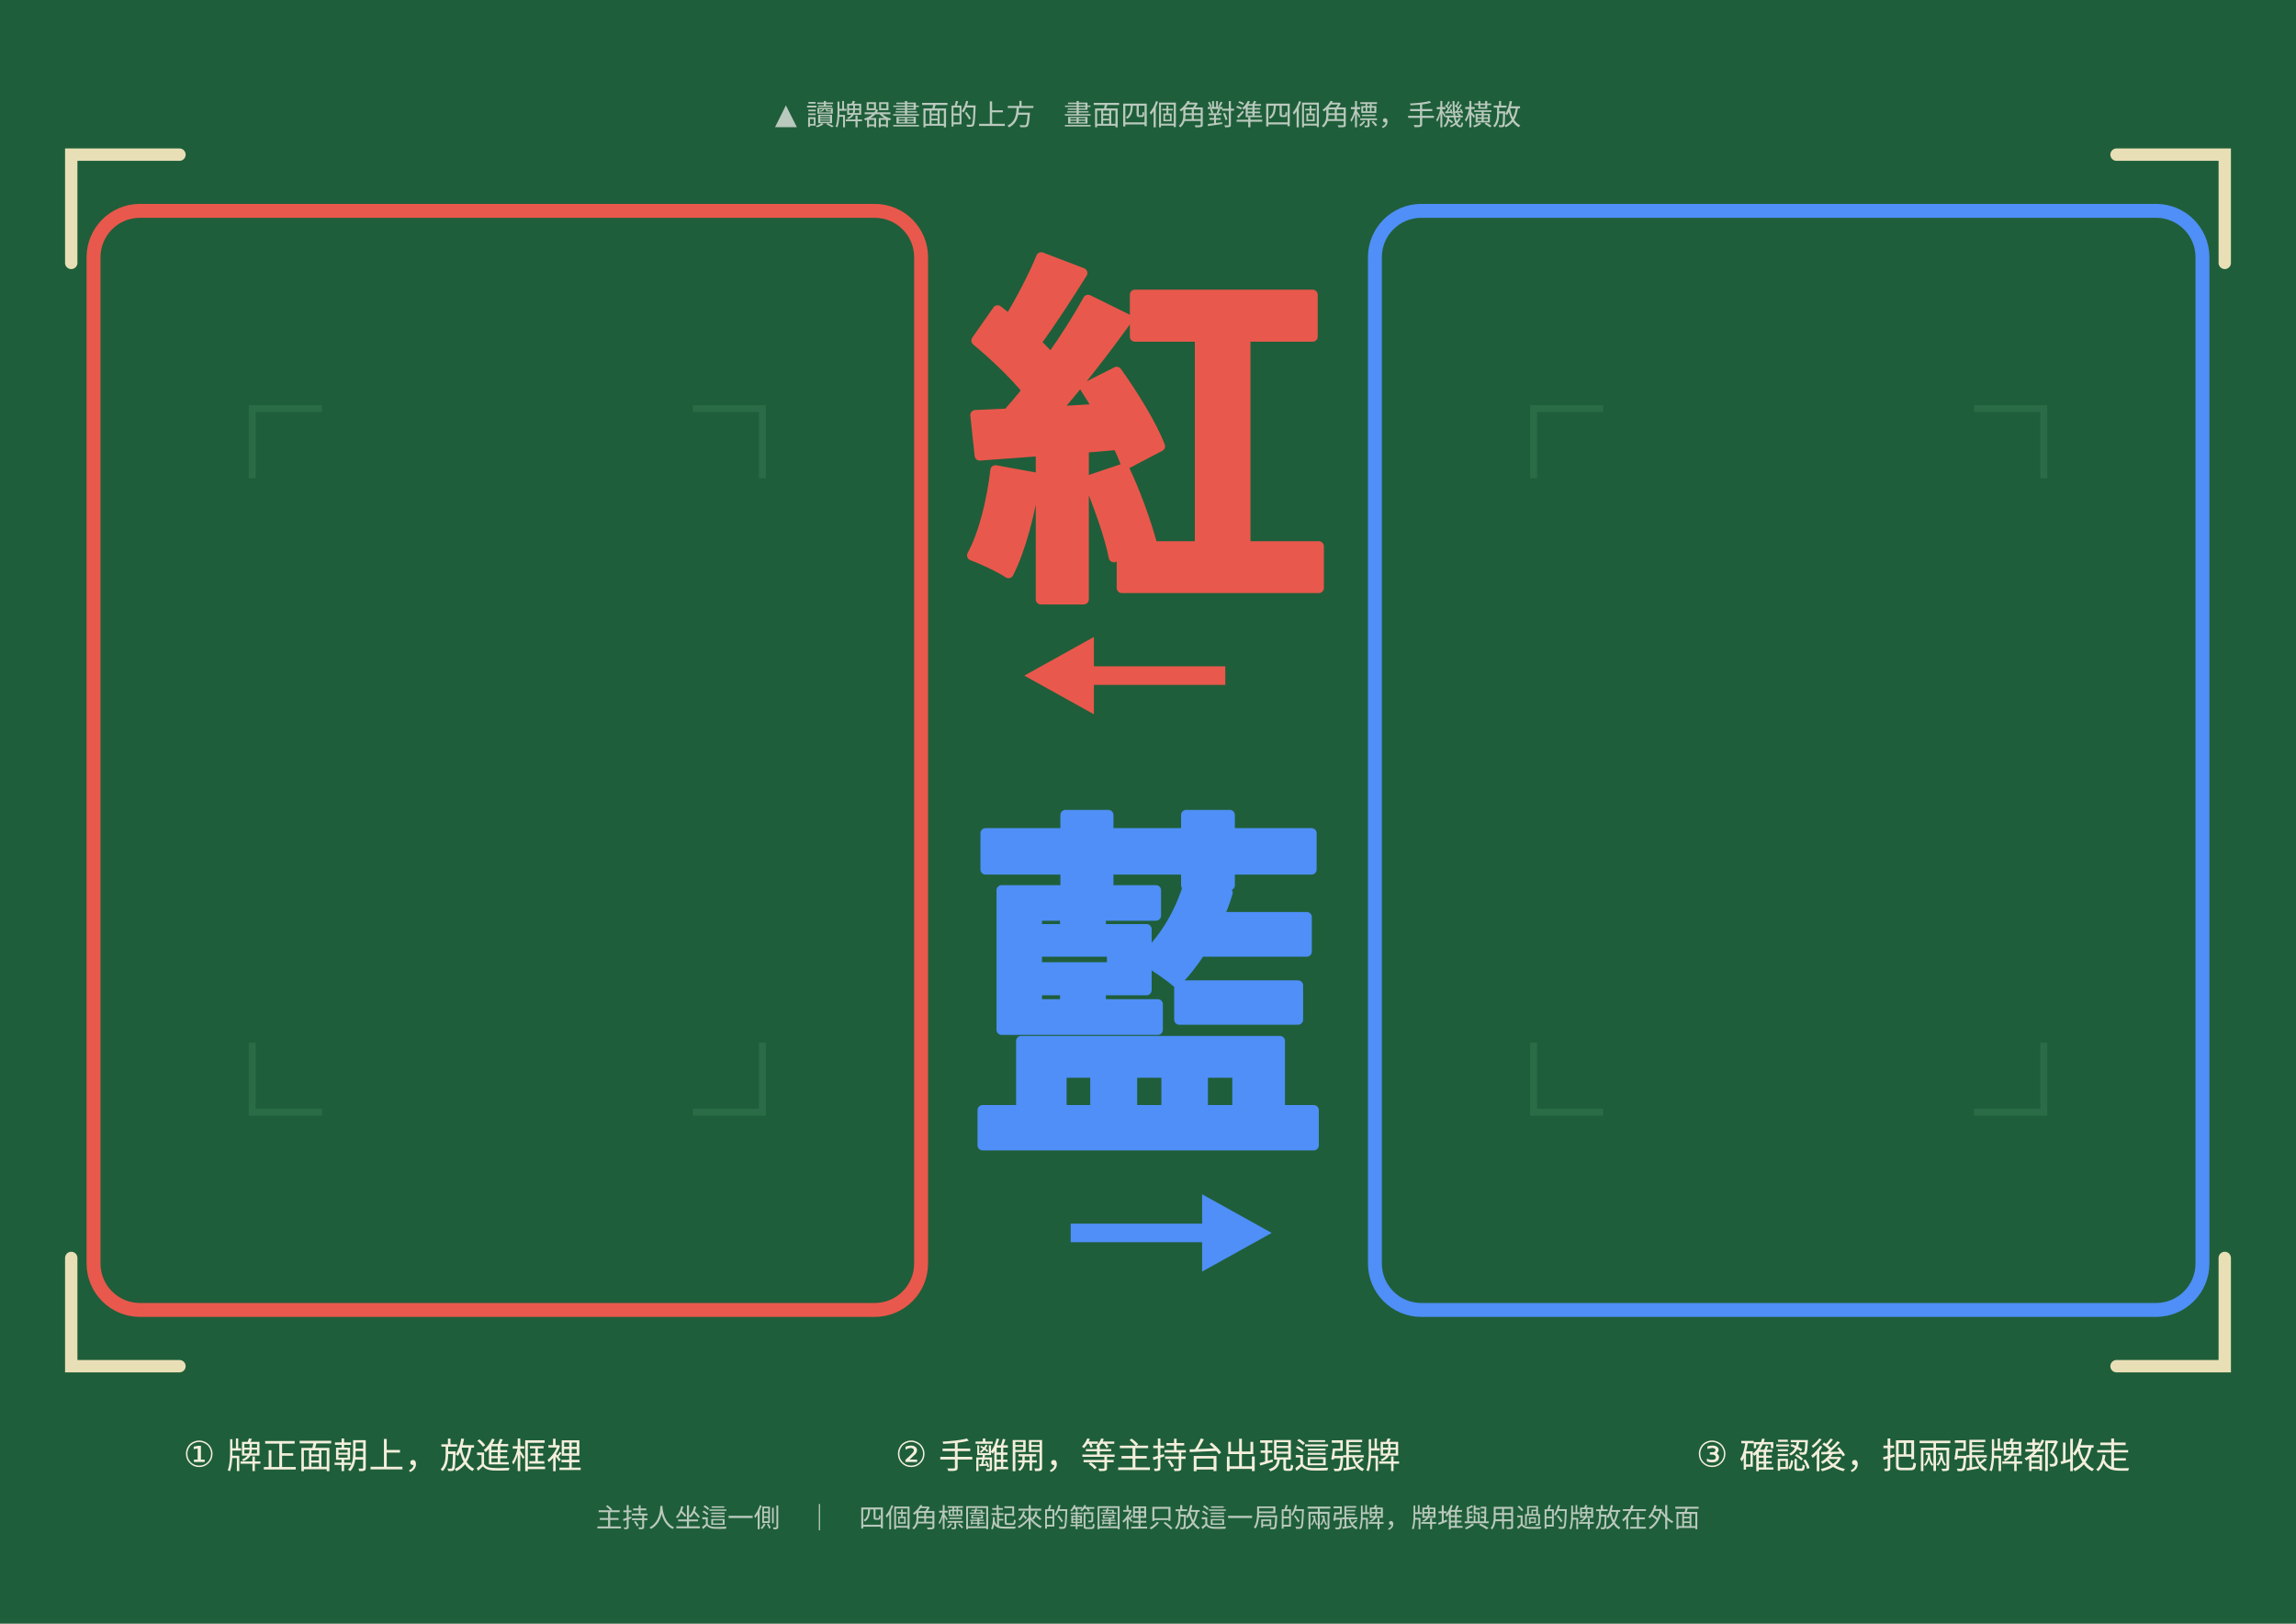
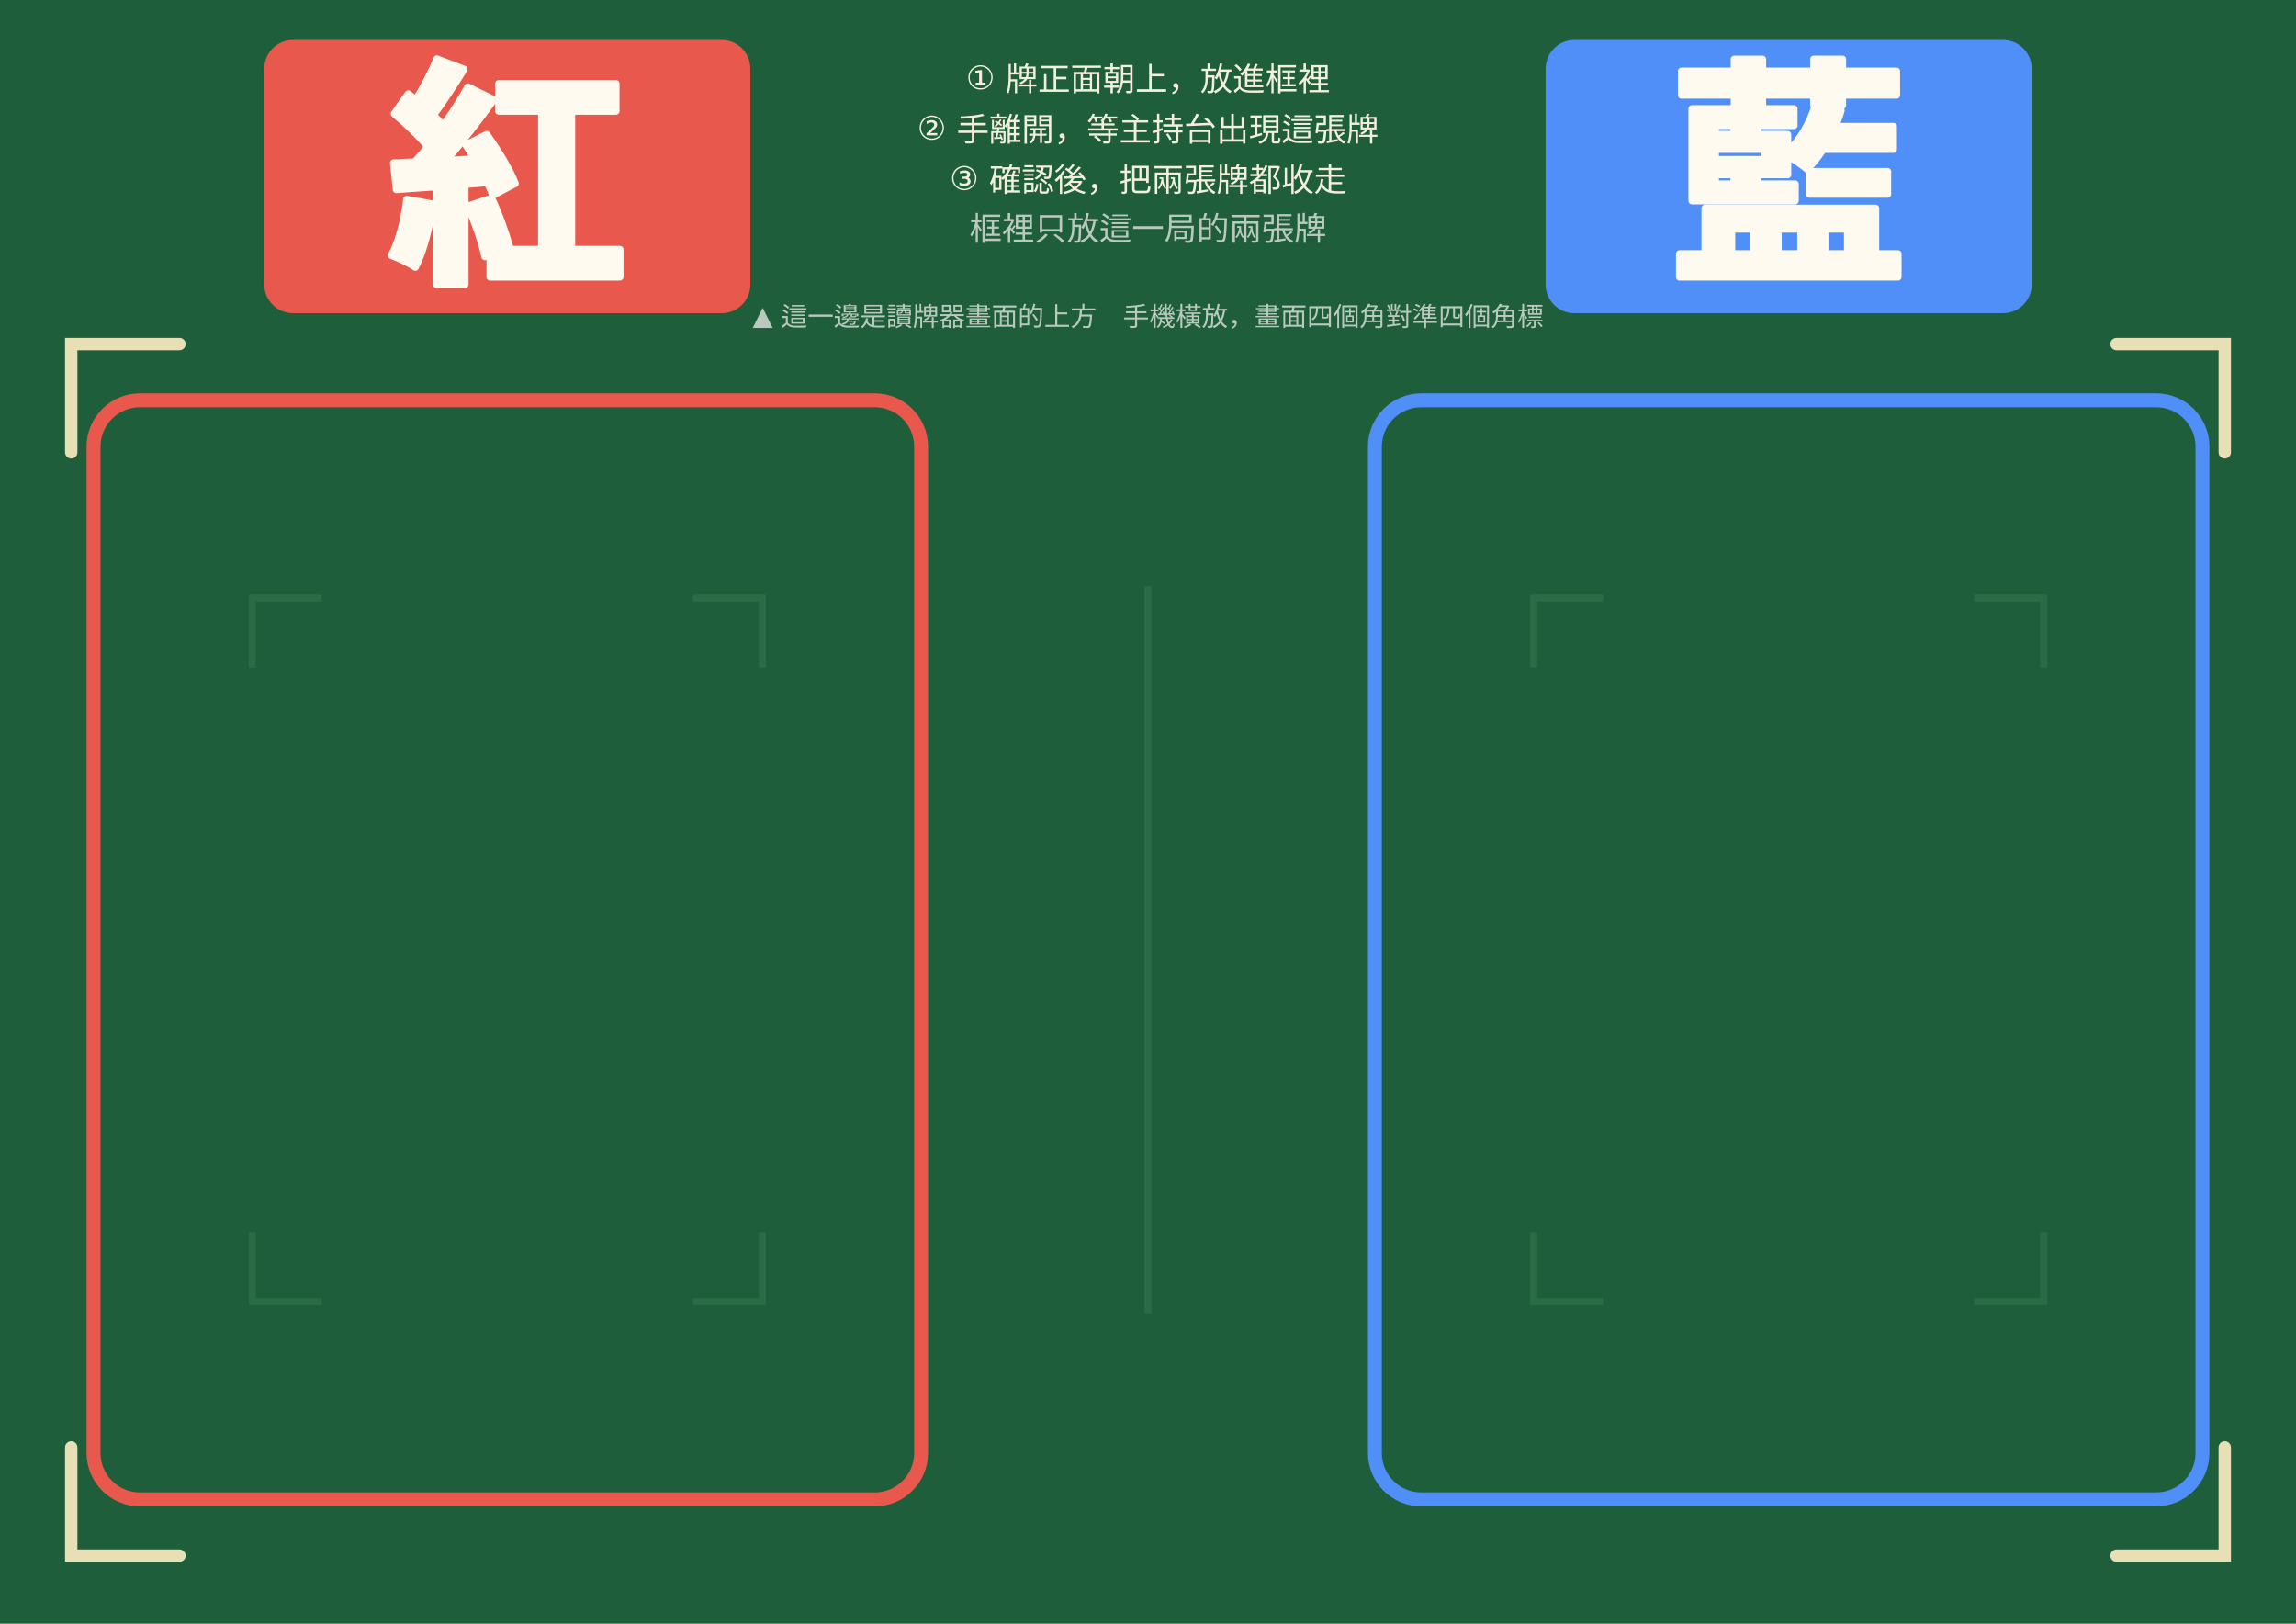
<svg xmlns="http://www.w3.org/2000/svg" width="297mm" height="210mm" viewBox="0 0 297 210" font-family="'Noto Sans TC', 'PingFang TC', 'Microsoft JhengHei', 'WenQuanYi Zen Hei', sans-serif">
  <rect width="297" height="210" fill="#1f5e3a" />
-   <path d="M23.215 20H9.215V34" fill="none" stroke="#e9dfb6" stroke-width="1.6" stroke-linecap="round" />
-   <path d="M273.785 20H287.785V34" fill="none" stroke="#e9dfb6" stroke-width="1.6" stroke-linecap="round" />
-   <path d="M23.215 176.695H9.215V162.695" fill="none" stroke="#e9dfb6" stroke-width="1.6" stroke-linecap="round" />
-   <path d="M273.785 176.695H287.785V162.695" fill="none" stroke="#e9dfb6" stroke-width="1.6" stroke-linecap="round" />
-   <text x="148.5" y="16" text-anchor="middle" font-size="3.7" fill="#b9c9bd">▲ 讀牌器畫面的上方　畫面四個角對準四個角標，手機橫放</text>
-   <rect x="12.10" y="27.27" width="107.05" height="142.15" rx="6" fill="none" stroke="#e9584c" stroke-width="1.8" />
-   <path d="M32.626 61.848V52.848H41.626" fill="none" stroke="#2a6c46" stroke-width="0.9" />
-   <path d="M98.626 61.848V52.848H89.626" fill="none" stroke="#2a6c46" stroke-width="0.9" />
-   <path d="M32.626 134.848V143.848H41.626" fill="none" stroke="#2a6c46" stroke-width="0.9" />
-   <path d="M98.626 134.848V143.848H89.626" fill="none" stroke="#2a6c46" stroke-width="0.9" />
-   <rect x="177.85" y="27.27" width="107.05" height="142.15" rx="6" fill="none" stroke="#4f8ff7" stroke-width="1.8" />
-   <path d="M198.374 61.848V52.848H207.374" fill="none" stroke="#2a6c46" stroke-width="0.9" />
-   <path d="M264.374 61.848V52.848H255.374" fill="none" stroke="#2a6c46" stroke-width="0.9" />
-   <path d="M198.374 134.848V143.848H207.374" fill="none" stroke="#2a6c46" stroke-width="0.9" />
-   <path d="M264.374 134.848V143.848H255.374" fill="none" stroke="#2a6c46" stroke-width="0.9" />
-   <text x="148.5" y="73.28" text-anchor="middle" font-size="47.0" font-weight="700" fill="#e9584c" stroke="#e9584c" stroke-width="1.32" stroke-linejoin="round">紅</text>
-   <path d="M132.5 87.379l9 -5v10z" fill="#e9584c" />
-   <path d="M158.5 87.379H140.5" stroke="#e9584c" stroke-width="2.4" />
-   <text x="148.5" y="145.36" text-anchor="middle" font-size="47.0" font-weight="700" fill="#4f8ff7" stroke="#4f8ff7" stroke-width="1.32" stroke-linejoin="round">藍</text>
-   <path d="M164.5 159.459l-9 -5v10z" fill="#4f8ff7" />
-   <path d="M138.5 159.459H156.5" stroke="#4f8ff7" stroke-width="2.4" />
-   <text x="49.5" y="189.695" text-anchor="middle" font-size="4.6" fill="#f3efdc">① 牌正面朝上，放進框裡</text>
-   <text x="148.5" y="189.695" text-anchor="middle" font-size="4.6" fill="#f3efdc">② 手離開，等主持台出現這張牌</text>
-   <text x="247.5" y="189.695" text-anchor="middle" font-size="4.6" fill="#f3efdc">③ 確認後，把兩張牌都收走</text>
-   <text x="148.5" y="197.515" text-anchor="middle" font-size="3.4" fill="#b9c9bd">主持人坐這一側　｜　四個角標圍起來的範圍裡只放這一局的兩張牌，牌堆與用過的牌放在外面</text>
+   <path d="M23.215 44.5H9.215V58.5" fill="none" stroke="#e9dfb6" stroke-width="1.6" stroke-linecap="round" />
+   <path d="M273.785 44.5H287.785V58.5" fill="none" stroke="#e9dfb6" stroke-width="1.6" stroke-linecap="round" />
+   <path d="M23.215 201.195H9.215V187.195" fill="none" stroke="#e9dfb6" stroke-width="1.6" stroke-linecap="round" />
+   <path d="M273.785 201.195H287.785V187.195" fill="none" stroke="#e9dfb6" stroke-width="1.6" stroke-linecap="round" />
+   <text x="148.5" y="42" text-anchor="middle" font-size="3.4" fill="#b9c9bd">▲ 這一邊是讀牌器畫面的上方　手機橫放，畫面四個角對準四個角標</text>
+   <rect x="12.10" y="51.77" width="107.05" height="142.15" rx="6" fill="none" stroke="#e9584c" stroke-width="1.8" />
+   <path d="M32.626 86.348V77.348H41.626" fill="none" stroke="#2a6c46" stroke-width="0.9" />
+   <path d="M98.626 86.348V77.348H89.626" fill="none" stroke="#2a6c46" stroke-width="0.9" />
+   <path d="M32.626 159.348V168.348H41.626" fill="none" stroke="#2a6c46" stroke-width="0.9" />
+   <path d="M98.626 159.348V168.348H89.626" fill="none" stroke="#2a6c46" stroke-width="0.9" />
+   <rect x="177.85" y="51.77" width="107.05" height="142.15" rx="6" fill="none" stroke="#4f8ff7" stroke-width="1.8" />
+   <path d="M198.374 86.348V77.348H207.374" fill="none" stroke="#2a6c46" stroke-width="0.9" />
+   <path d="M264.374 86.348V77.348H255.374" fill="none" stroke="#2a6c46" stroke-width="0.9" />
+   <path d="M198.374 159.348V168.348H207.374" fill="none" stroke="#2a6c46" stroke-width="0.9" />
+   <path d="M264.374 159.348V168.348H255.374" fill="none" stroke="#2a6c46" stroke-width="0.9" />
+   <rect x="34.19" y="5.17" width="62.87" height="35.34" rx="3.7" fill="#e9584c" />
+   <text x="65.63" y="34.00" text-anchor="middle" font-size="31.0" font-weight="700" fill="#fffaf0" stroke="#fffaf0" stroke-width="0.93" stroke-linejoin="round">紅</text>
+   <rect x="199.94" y="5.17" width="62.87" height="35.34" rx="3.7" fill="#4f8ff7" />
+   <text x="231.37" y="34.00" text-anchor="middle" font-size="31.0" font-weight="700" fill="#fffaf0" stroke="#fffaf0" stroke-width="0.93" stroke-linejoin="round">藍</text>
+   <line x1="148.5" y1="75.839" x2="148.5" y2="169.856" stroke="#2a6c46" stroke-width="0.9" />
+   <text x="148.5" y="11.54" text-anchor="middle" font-size="4.2" fill="#f3efdc">① 牌正面朝上，放進框裡</text>
+   <text x="148.5" y="18.05" text-anchor="middle" font-size="4.2" fill="#f3efdc">② 手離開，等主持台出現這張牌</text>
+   <text x="148.5" y="24.56" text-anchor="middle" font-size="4.2" fill="#f3efdc">③ 確認後，把兩張牌都收走</text>
+   <text x="148.5" y="31.07" text-anchor="middle" font-size="4.2" fill="#b9c9bd">框裡只放這一局的兩張牌</text>
</svg>
